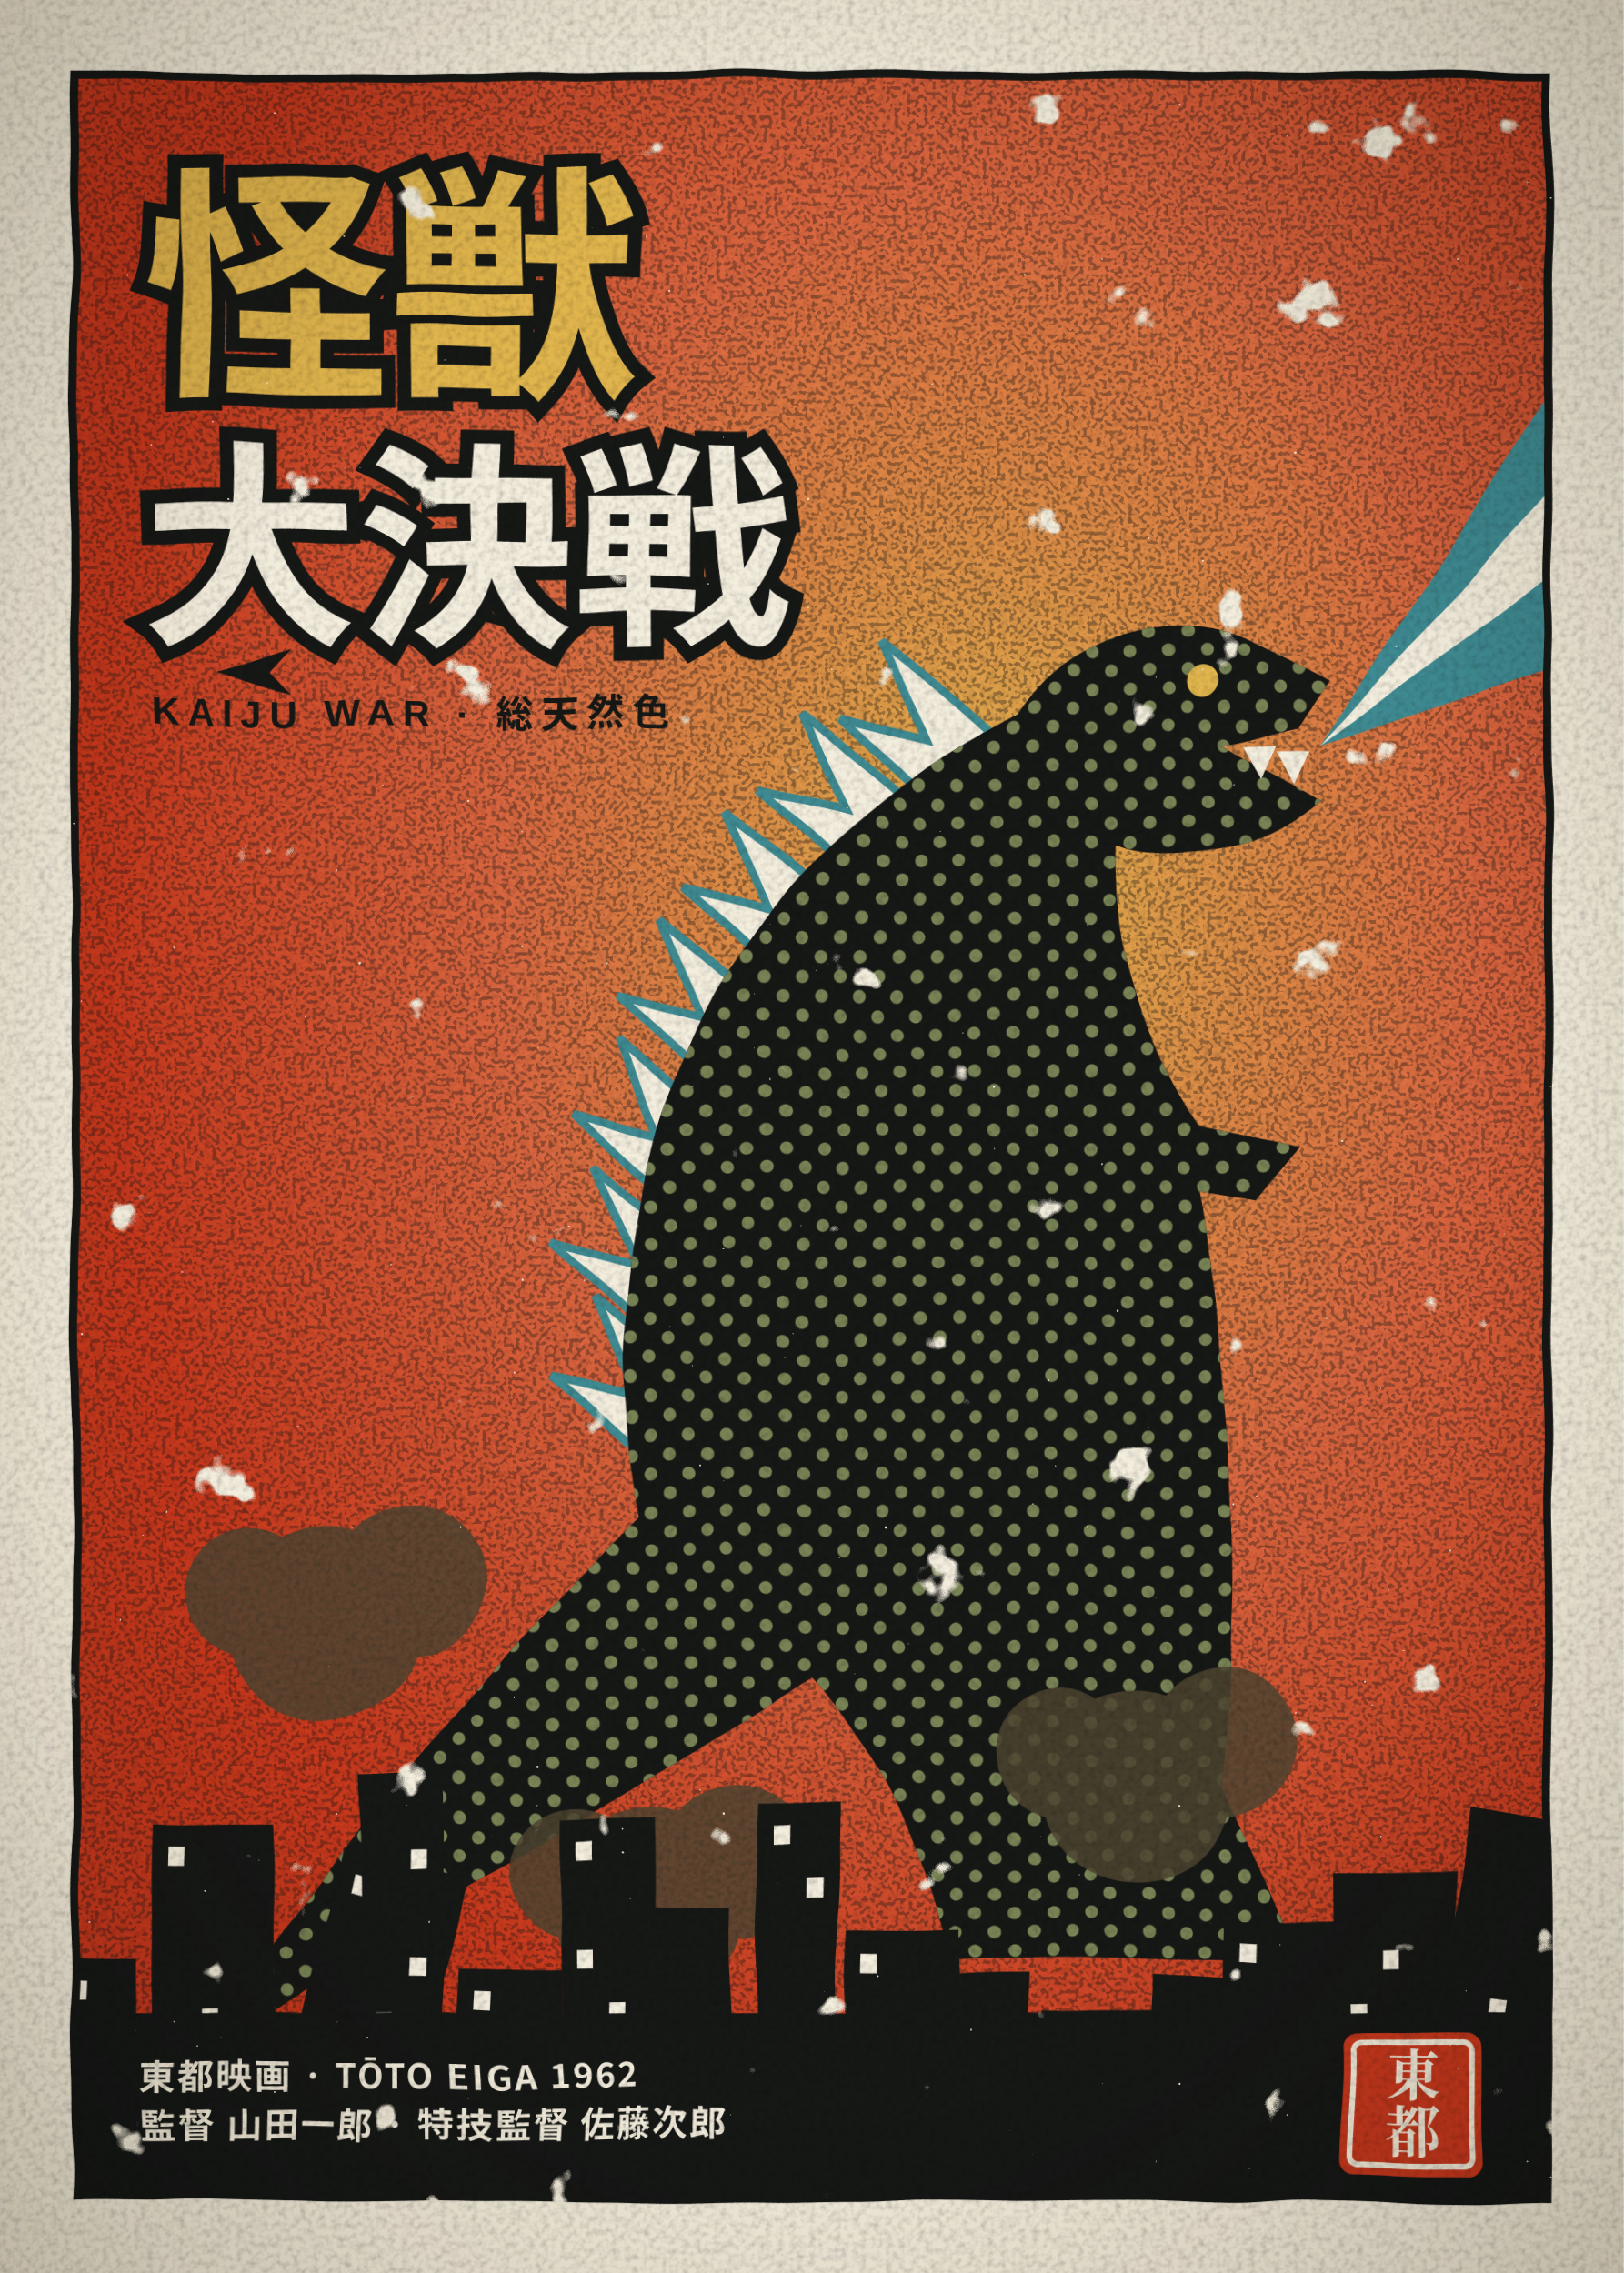
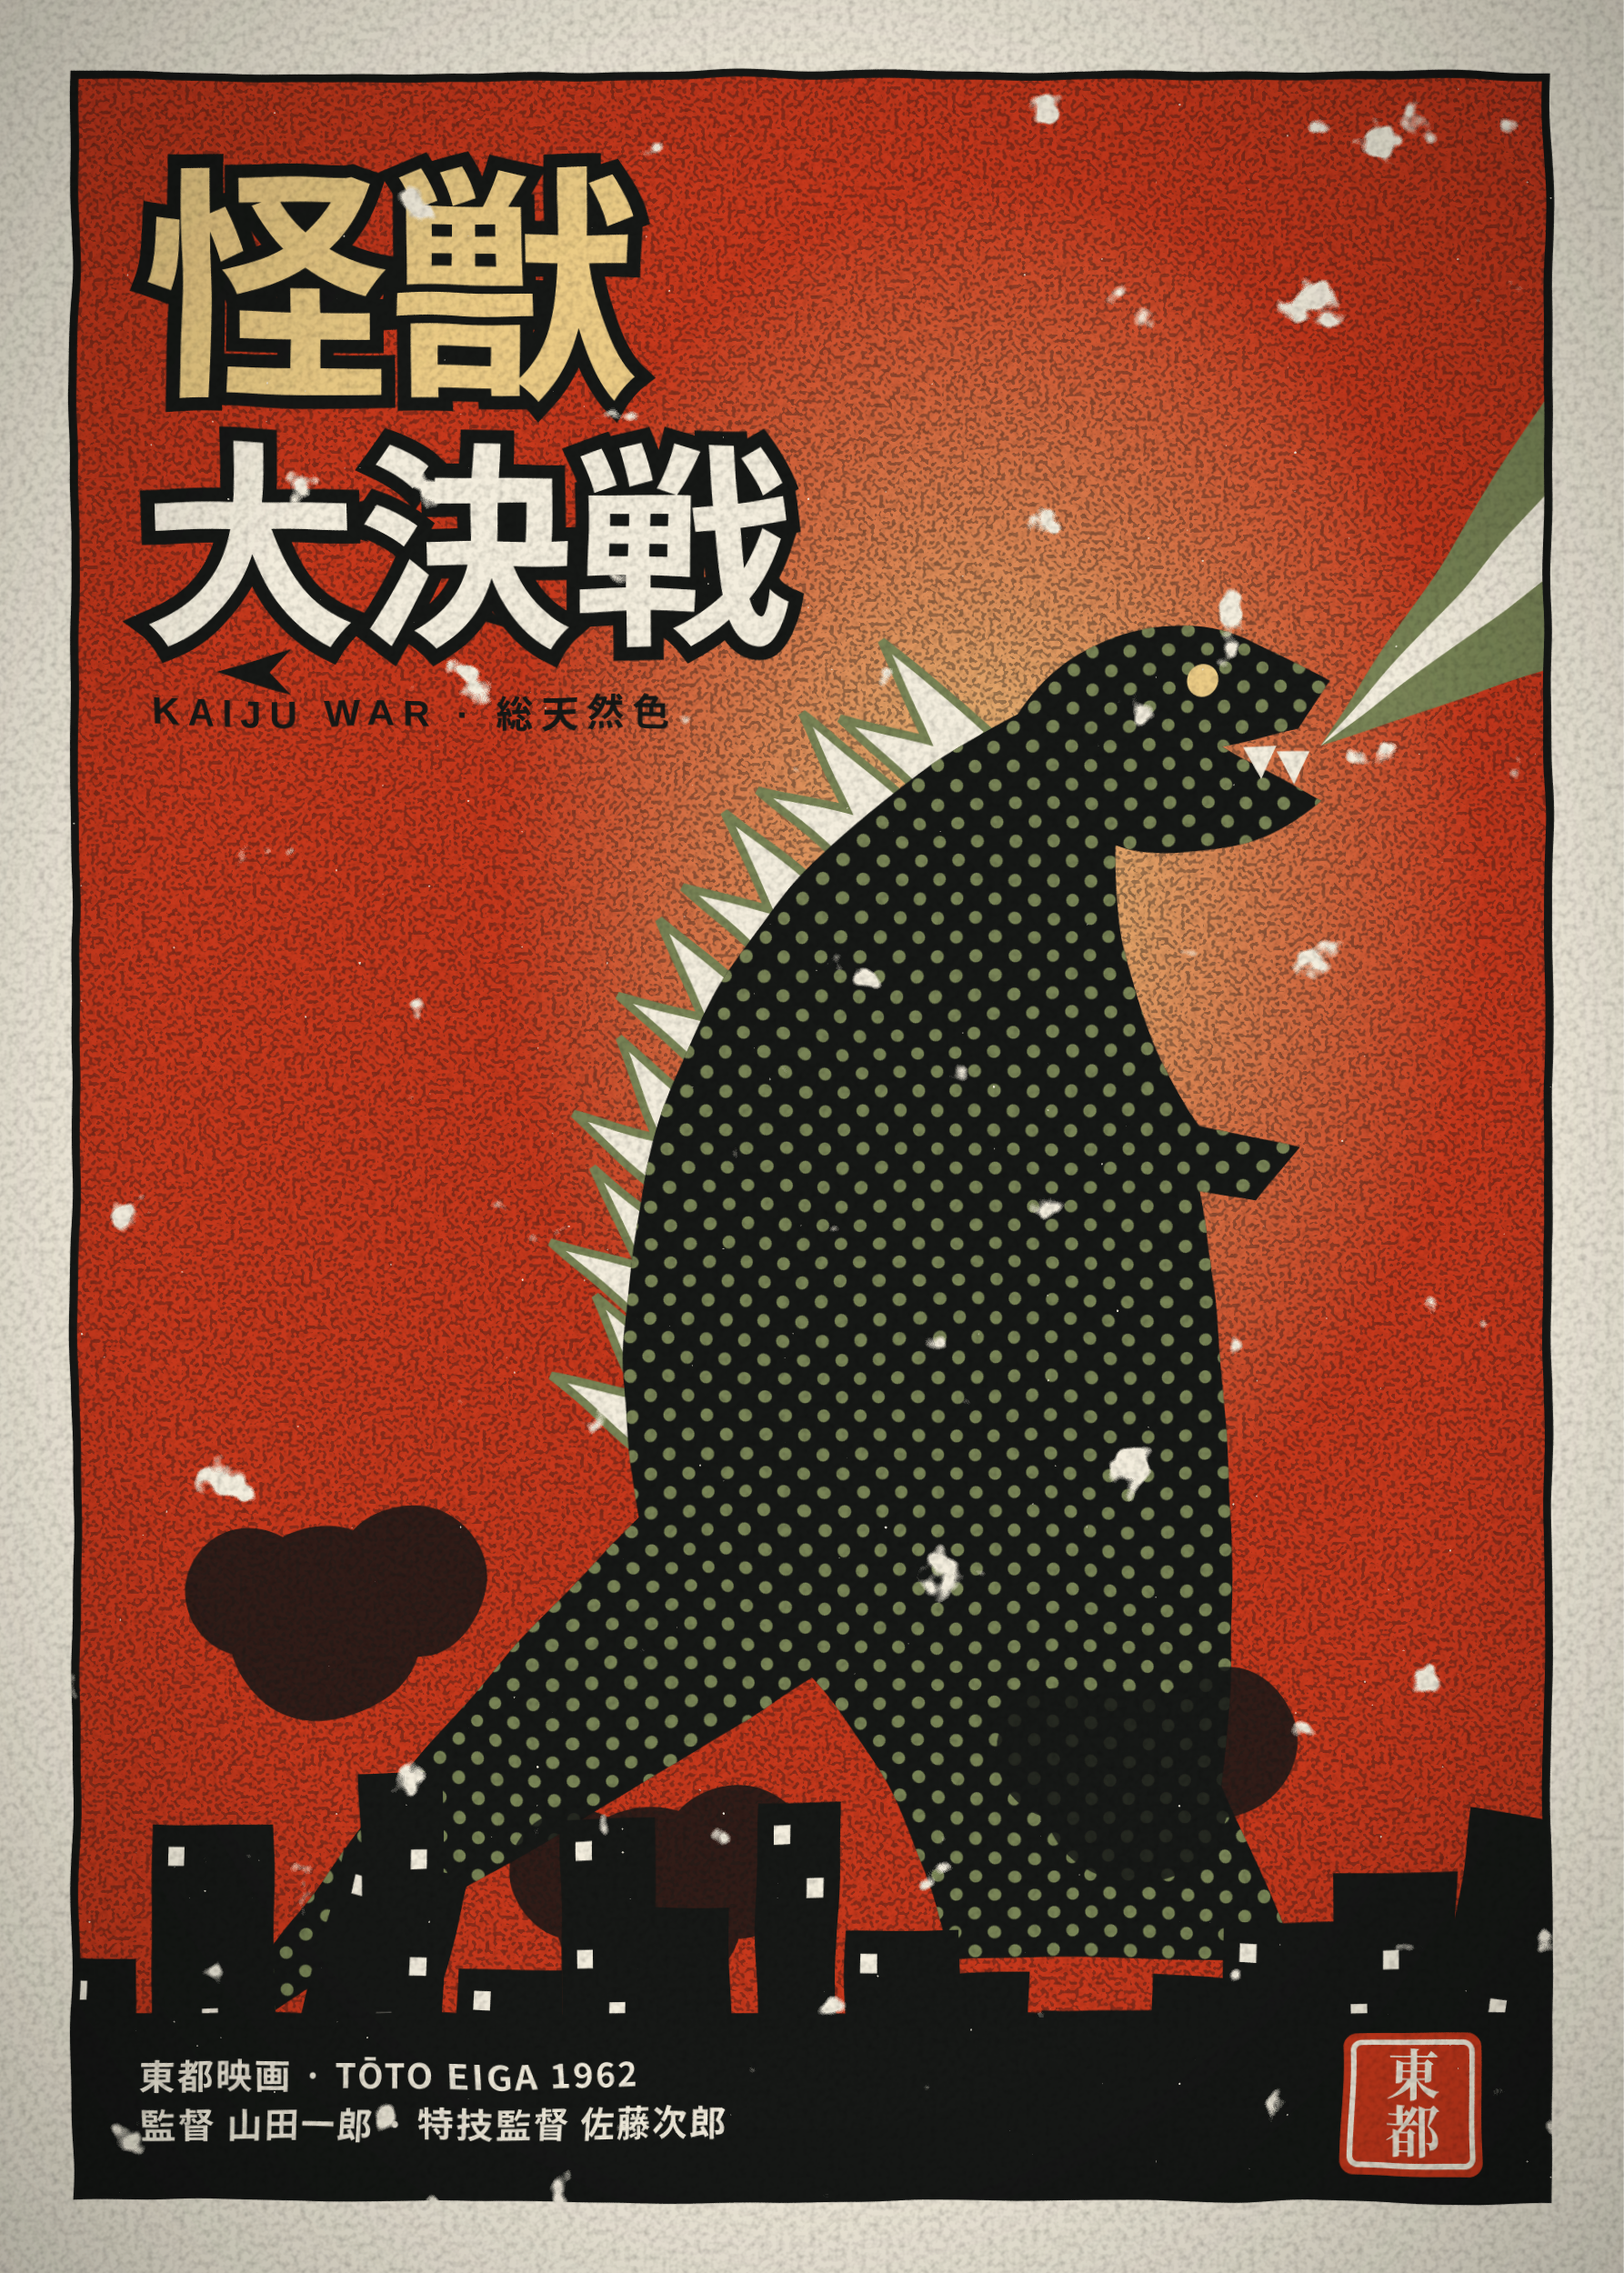
<svg xmlns="http://www.w3.org/2000/svg" width="300" height="420" viewBox="0 0 300 420" role="img">
  <defs>
    <filter id="jr-kaiju-ink" filterUnits="userSpaceOnUse" x="0" y="0" width="300" height="420" color-interpolation-filters="sRGB">
      <feTurbulence type="fractalNoise" baseFrequency="0.035" numOctaves="2" seed="161" result="warp" />
      <feDisplacementMap in="SourceGraphic" in2="warp" scale="2.2" xChannelSelector="R" yChannelSelector="G" result="wobbled" />
      <feTurbulence type="fractalNoise" baseFrequency="0.7" numOctaves="1" seed="168" result="speckNoise" />
      <feColorMatrix in="speckNoise" type="matrix" values="0 0 0 0 0  0 0 0 0 0  0 0 0 0 0  -30 0 0 0 25.2" result="keepSpeck" />
      <feTurbulence type="fractalNoise" baseFrequency="0.06" numOctaves="4" seed="172" result="scuffNoise" />
      <feColorMatrix in="scuffNoise" type="matrix" values="0 0 0 0 0  0 0 0 0 0  0 0 0 0 0  -24 0 0 0 19.68" result="keepScuff" />
      <feComposite in="keepSpeck" in2="keepScuff" operator="in" result="keep" />
      <feComposite in="wobbled" in2="keep" operator="in" />
    </filter>
    <filter id="jr-kaiju-grain" filterUnits="userSpaceOnUse" x="0" y="0" width="300" height="420">
      <feTurbulence type="fractalNoise" baseFrequency="0.85" numOctaves="2" seed="164" />
      <feColorMatrix type="matrix" values="1.3 0 0 0 0.2  1.3 0 0 0 0.2  1.3 0 0 0 0.2  0 0 0 0 0.45" />
    </filter>
    <radialGradient id="jr-kaiju-age" r="75%">
-       <stop offset="55%" stop-color="#4e4430" stop-opacity="0" />
-       <stop offset="100%" stop-color="#4e4430" stop-opacity="0.35" />
+       <stop offset="55%" stop-color="#161816" stop-opacity="0" />
+       <stop offset="100%" stop-color="#161816" stop-opacity="0.35" />
    </radialGradient>
    <clipPath id="jr-kaiju-clip">
      <rect x="14" y="14" width="272" height="392" />
    </clipPath>
    <radialGradient id="jr-kaiju-glow" cx="62%" cy="38%" r="60%">
-       <stop offset="0%" stop-color="#e0b54d" />
-       <stop offset="55%" stop-color="#d9663f" />
+       <stop offset="0%" stop-color="#ebcb85" />
+       <stop offset="55%" stop-color="#c7381c" />
      <stop offset="100%" stop-color="#c7381c" />
    </radialGradient>
    <clipPath id="jr-kaiju-body">
      <path d="M188 132 C196 118 214 112 230 118 L246 126 L240 135 L226 138 L244 148 C232 158 216 160 206 156 C206 176 212 196 222 208 L240 212 L232 222 L222 220 C226 250 230 290 226 330 L240 362 H176 C170 340 160 320 150 310 C120 330 80 350 36 382 C60 340 100 300 118 280 C110 240 120 190 150 160 C164 146 176 138 188 132Z" />
    </clipPath>
    <pattern id="jr-kaiju-hide" width="5" height="5" patternUnits="userSpaceOnUse" patternTransform="rotate(45)">
      <circle cx="2.5" cy="2.5" r="1.2" fill="#788355" />
    </pattern>
    <filter id="jr-kaiju-st" x="0" y="0" width="100%" height="100%">
      <feTurbulence type="fractalNoise" baseFrequency="1.3" numOctaves="1" seed="27" result="n" />
      <feColorMatrix in="n" type="matrix" values="0 0 0 0 0  0 0 0 0 0  0 0 0 0 0  30 0 0 0 -16.08" result="m" />
      <feComposite in="SourceGraphic" in2="m" operator="in" />
    </filter>
  </defs>
  <rect width="300" height="420" fill="#f3eddd" />
  <g filter="url(#jr-kaiju-ink)">
    <g clip-path="url(#jr-kaiju-clip)">
      <rect x="14" y="14" width="272" height="392" fill="url(#jr-kaiju-glow)" />
      <rect x="14" y="14" width="272" height="392" fill="#161816" opacity="0.35" filter="url(#jr-kaiju-st)" />
-       <path d="M244 138 L292 64 L292 122Z" fill="#3f8a92" />
+       <path d="M244 138 L292 64 L292 122Z" fill="#788355" />
      <path d="M244 138 L292 84 L292 102Z" fill="#f3eddd" />
-       <path d="M118 268 L102 254 L118 258 L110 240 L130 256Z" fill="#f3eddd" stroke="#3f8a92" stroke-width="1.5" />
-       <path d="M118 244 L102 230 L118 234 L110 216 L130 232Z" fill="#f3eddd" stroke="#3f8a92" stroke-width="1.5" />
-       <path d="M122 220 L106 206 L122 210 L114 192 L134 208Z" fill="#f3eddd" stroke="#3f8a92" stroke-width="1.5" />
-       <path d="M130 198 L114 184 L130 188 L122 170 L142 186Z" fill="#f3eddd" stroke="#3f8a92" stroke-width="1.5" />
-       <path d="M142 178 L126 164 L142 168 L134 150 L154 166Z" fill="#f3eddd" stroke="#3f8a92" stroke-width="1.5" />
-       <path d="M156 160 L140 146 L156 150 L148 132 L168 148Z" fill="#f3eddd" stroke="#3f8a92" stroke-width="1.5" />
-       <path d="M171 147 L155 133 L171 137 L163 119 L183 135Z" fill="#f3eddd" stroke="#3f8a92" stroke-width="1.5" />
+       <path d="M118 268 L102 254 L118 258 L110 240 L130 256Z" fill="#f3eddd" stroke="#788355" stroke-width="1.5" />
+       <path d="M118 244 L102 230 L118 234 L110 216 L130 232Z" fill="#f3eddd" stroke="#788355" stroke-width="1.5" />
+       <path d="M122 220 L106 206 L122 210 L114 192 L134 208Z" fill="#f3eddd" stroke="#788355" stroke-width="1.5" />
+       <path d="M130 198 L114 184 L130 188 L122 170 L142 186Z" fill="#f3eddd" stroke="#788355" stroke-width="1.5" />
+       <path d="M142 178 L126 164 L142 168 L134 150 L154 166Z" fill="#f3eddd" stroke="#788355" stroke-width="1.5" />
+       <path d="M156 160 L140 146 L156 150 L148 132 L168 148Z" fill="#f3eddd" stroke="#788355" stroke-width="1.5" />
+       <path d="M171 147 L155 133 L171 137 L163 119 L183 135Z" fill="#f3eddd" stroke="#788355" stroke-width="1.5" />
      <path d="M188 132 C196 118 214 112 230 118 L246 126 L240 135 L226 138 L244 148 C232 158 216 160 206 156 C206 176 212 196 222 208 L240 212 L232 222 L222 220 C226 250 230 290 226 330 L240 362 H176 C170 340 160 320 150 310 C120 330 80 350 36 382 C60 340 100 300 118 280 C110 240 120 190 150 160 C164 146 176 138 188 132Z" fill="#161816" />
      <rect x="14" y="14" width="272" height="392" fill="url(#jr-kaiju-hide)" clip-path="url(#jr-kaiju-body)" />
      <path d="M230 138 l3 6 l3 -6 M236 139 l3 6 l3 -6" fill="#f3eddd" />
-       <circle cx="222" cy="126" r="3" fill="#e0b54d" />
-       <g fill="#4e4430" opacity="0.85">
+       <circle cx="222" cy="126" r="3" fill="#ebcb85" />
+       <g fill="#161816" opacity="0.85">
        <circle cx="60" cy="300" r="18" />
        <circle cx="76" cy="292" r="14" />
        <circle cx="46" cy="294" r="12" />
      </g>
-       <g fill="#4e4430" opacity="0.85">
+       <g fill="#161816" opacity="0.85">
        <circle cx="210" cy="330" r="18" />
        <circle cx="226" cy="322" r="14" />
        <circle cx="196" cy="324" r="12" />
      </g>
-       <g fill="#4e4430" opacity="0.85">
+       <g fill="#161816" opacity="0.85">
        <circle cx="120" cy="352" r="18" />
        <circle cx="136" cy="344" r="14" />
        <circle cx="106" cy="346" r="12" />
      </g>
      <g transform="rotate(0 17.64446 406)">
        <rect x="10.002" y="361.83" width="15.284" height="54.17" fill="#161816" />
        <rect x="13.002" y="365.83" width="3" height="3.5" fill="#f3eddd" />
        <rect x="19.002" y="375.83" width="3" height="3.5" fill="#f3eddd" />
        <rect x="13.002" y="385.83" width="3" height="3.5" fill="#f3eddd" />
        <rect x="19.002" y="395.83" width="3" height="3.5" fill="#f3eddd" />
      </g>
      <g transform="rotate(0 39.3916 406)">
        <rect x="28.092" y="337.144" width="22.599" height="78.856" fill="#161816" />
        <rect x="31.092" y="341.144" width="3" height="3.5" fill="#f3eddd" />
        <rect x="37.092" y="371.144" width="3" height="3.5" fill="#f3eddd" />
        <rect x="31.092" y="381.144" width="3" height="3.5" fill="#f3eddd" />
      </g>
      <g transform="rotate(14.52995 59.08006 406)">
        <rect x="47.223" y="342.339" width="23.714" height="73.661" fill="#161816" />
        <rect x="50.223" y="346.339" width="3" height="3.5" fill="#f3eddd" />
        <rect x="56.223" y="356.339" width="3" height="3.5" fill="#f3eddd" />
        <rect x="56.223" y="376.339" width="3" height="3.5" fill="#f3eddd" />
        <rect x="50.223" y="386.339" width="3" height="3.5" fill="#f3eddd" />
      </g>
      <g transform="rotate(0 74.23094 406)">
        <rect x="66.648" y="327.933" width="15.165" height="88.067" fill="#161816" />
        <rect x="75.648" y="341.933" width="3" height="3.5" fill="#f3eddd" />
        <rect x="75.648" y="361.933" width="3" height="3.5" fill="#f3eddd" />
        <rect x="69.648" y="371.933" width="3" height="3.5" fill="#f3eddd" />
        <rect x="75.648" y="381.933" width="3" height="3.5" fill="#f3eddd" />
      </g>
      <g transform="rotate(0 93.98607 406)">
        <rect x="84.371" y="363.776" width="19.23" height="52.224" fill="#161816" />
        <rect x="87.371" y="367.776" width="3" height="3.5" fill="#f3eddd" />
        <rect x="93.371" y="377.776" width="3" height="3.5" fill="#f3eddd" />
        <rect x="93.371" y="397.776" width="3" height="3.5" fill="#f3eddd" />
      </g>
      <g transform="rotate(0 112.282 406)">
        <rect x="103.526" y="335.958" width="17.512" height="80.042" fill="#161816" />
        <rect x="106.526" y="339.958" width="3" height="3.5" fill="#f3eddd" />
        <rect x="106.526" y="359.958" width="3" height="3.5" fill="#f3eddd" />
        <rect x="112.526" y="369.958" width="3" height="3.5" fill="#f3eddd" />
        <rect x="106.526" y="379.958" width="3" height="3.5" fill="#f3eddd" />
        <rect x="112.526" y="389.958" width="3" height="3.5" fill="#f3eddd" />
      </g>
      <g transform="rotate(0 127.7005 406)">
        <rect x="120.294" y="352.301" width="14.813" height="63.699" fill="#161816" />
        <rect x="123.294" y="376.301" width="3" height="3.5" fill="#f3eddd" />
        <rect x="129.294" y="386.301" width="3" height="3.5" fill="#f3eddd" />
      </g>
      <g transform="rotate(0 147.4402 406)">
        <rect x="139.967" y="333.402" width="14.947" height="82.598" fill="#161816" />
        <rect x="142.967" y="337.402" width="3" height="3.5" fill="#f3eddd" />
        <rect x="148.967" y="347.402" width="3" height="3.5" fill="#f3eddd" />
        <rect x="142.967" y="377.402" width="3" height="3.5" fill="#f3eddd" />
        <rect x="148.967" y="387.402" width="3" height="3.5" fill="#f3eddd" />
        <rect x="142.967" y="397.402" width="3" height="3.5" fill="#f3eddd" />
      </g>
      <g transform="rotate(0 167.0106 406)">
        <rect x="156.619" y="356.654" width="20.783" height="59.346" fill="#161816" />
        <rect x="159.619" y="360.654" width="3" height="3.5" fill="#f3eddd" />
        <rect x="159.619" y="380.654" width="3" height="3.5" fill="#f3eddd" />
      </g>
      <g transform="rotate(0 181.5238 406)">
        <rect x="172.974" y="364.66" width="17.099" height="51.34" fill="#161816" />
      </g>
      <g transform="rotate(0 202.8497 406)">
        <rect x="192.625" y="371.53" width="20.449" height="44.47" fill="#161816" />
        <rect x="195.625" y="395.53" width="3" height="3.5" fill="#f3eddd" />
      </g>
      <g transform="rotate(3.110347 220.5666 406)">
        <rect x="210.387" y="365.143" width="20.359" height="50.857" fill="#161816" />
        <rect x="219.387" y="379.143" width="3" height="3.5" fill="#f3eddd" />
      </g>
      <g transform="rotate(0 237.0071 406)">
        <rect x="226.08" y="354.717" width="21.853" height="61.283" fill="#161816" />
        <rect x="229.08" y="358.717" width="3" height="3.5" fill="#f3eddd" />
        <rect x="229.08" y="398.717" width="3" height="3.5" fill="#f3eddd" />
      </g>
      <g transform="rotate(0 257.7589 406)">
        <rect x="246.654" y="346.137" width="22.211" height="69.863" fill="#161816" />
        <rect x="255.654" y="360.137" width="3" height="3.5" fill="#f3eddd" />
        <rect x="249.654" y="370.137" width="3" height="3.5" fill="#f3eddd" />
      </g>
      <g transform="rotate(7.634436 272.3534 406)">
        <rect x="262.036" y="335.136" width="20.635" height="80.864" fill="#161816" />
        <rect x="271.036" y="369.136" width="3" height="3.5" fill="#f3eddd" />
        <rect x="265.036" y="379.136" width="3" height="3.5" fill="#f3eddd" />
        <rect x="265.036" y="399.136" width="3" height="3.5" fill="#f3eddd" />
      </g>
      <g transform="rotate(0 294.1194 406)">
        <rect x="282.262" y="369.973" width="23.714" height="46.027" fill="#161816" />
        <rect x="291.262" y="383.973" width="3" height="3.5" fill="#f3eddd" />
      </g>
      <path d="M54 96 l14 -4 l-4 4 l4 4Z" fill="#161816" />
      <path d="M80 112 l14 -4 l-4 4 l4 4Z" fill="#161816" />
      <path d="M40 124 l14 -4 l-4 4 l4 4Z" fill="#161816" />
    </g>
-     <text x="26" y="70" font-family="'Hiragino Sans','Noto Sans JP','Noto Sans CJK JP','Yu Gothic',sans-serif" font-weight="900" font-size="46" fill="#e0b54d" stroke="#161816" stroke-width="5" paint-order="stroke">怪獣</text>
+     <text x="26" y="70" font-family="'Hiragino Sans','Noto Sans JP','Noto Sans CJK JP','Yu Gothic',sans-serif" font-weight="900" font-size="46" fill="#ebcb85" stroke="#161816" stroke-width="5" paint-order="stroke">怪獣</text>
    <text x="26" y="116" font-family="'Hiragino Sans','Noto Sans JP','Noto Sans CJK JP','Yu Gothic',sans-serif" font-weight="900" font-size="40" fill="#f3eddd" stroke="#161816" stroke-width="5" paint-order="stroke">大決戦</text>
    <text x="28" y="134" font-size="7" fill="#161816" font-family="'Helvetica Neue',Arial,sans-serif" font-weight="800" text-anchor="start" letter-spacing="1.5">
      <tspan x="28" dy="0">KAIJU WAR · 総天然色</tspan>
    </text>
    <rect x="14" y="372" width="272" height="34" fill="#161816" />
    <text x="26" y="386" font-size="6.5" fill="#f3eddd" font-family="'Hiragino Sans','Noto Sans JP','Noto Sans CJK JP','Yu Gothic',sans-serif" font-weight="700" text-anchor="start" letter-spacing="0.4">
      <tspan x="26" dy="0">東都映画 · TŌTO EIGA 1962</tspan>
      <tspan x="26" dy="9.1">監督 山田一郎 · 特技監督 佐藤次郎</tspan>
    </text>
    <g>
      <rect x="248" y="376" width="26" height="26" rx="2.6" fill="#c7381c" />
      <rect x="249.82" y="377.82" width="22.36" height="22.36" rx="1.56" fill="none" stroke="#f3eddd" stroke-width="1.04" />
      <text x="261" y="387.58" text-anchor="middle" font-size="10.14" font-family="'Hiragino Mincho ProN','Noto Serif JP','Noto Serif CJK JP','Yu Mincho',serif" font-weight="900" fill="#f3eddd">東</text>
      <text x="261" y="397.72" text-anchor="middle" font-size="10.14" font-family="'Hiragino Mincho ProN','Noto Serif JP','Noto Serif CJK JP','Yu Mincho',serif" font-weight="900" fill="#f3eddd">都</text>
    </g>
    <rect x="14" y="14" width="272" height="392" fill="none" stroke="#161816" stroke-width="1.5" />
  </g>
  <rect width="300" height="420" fill="url(#jr-kaiju-age)" style="mix-blend-mode:multiply" />
  <rect width="300" height="420" filter="url(#jr-kaiju-grain)" style="mix-blend-mode:multiply" />
</svg>
